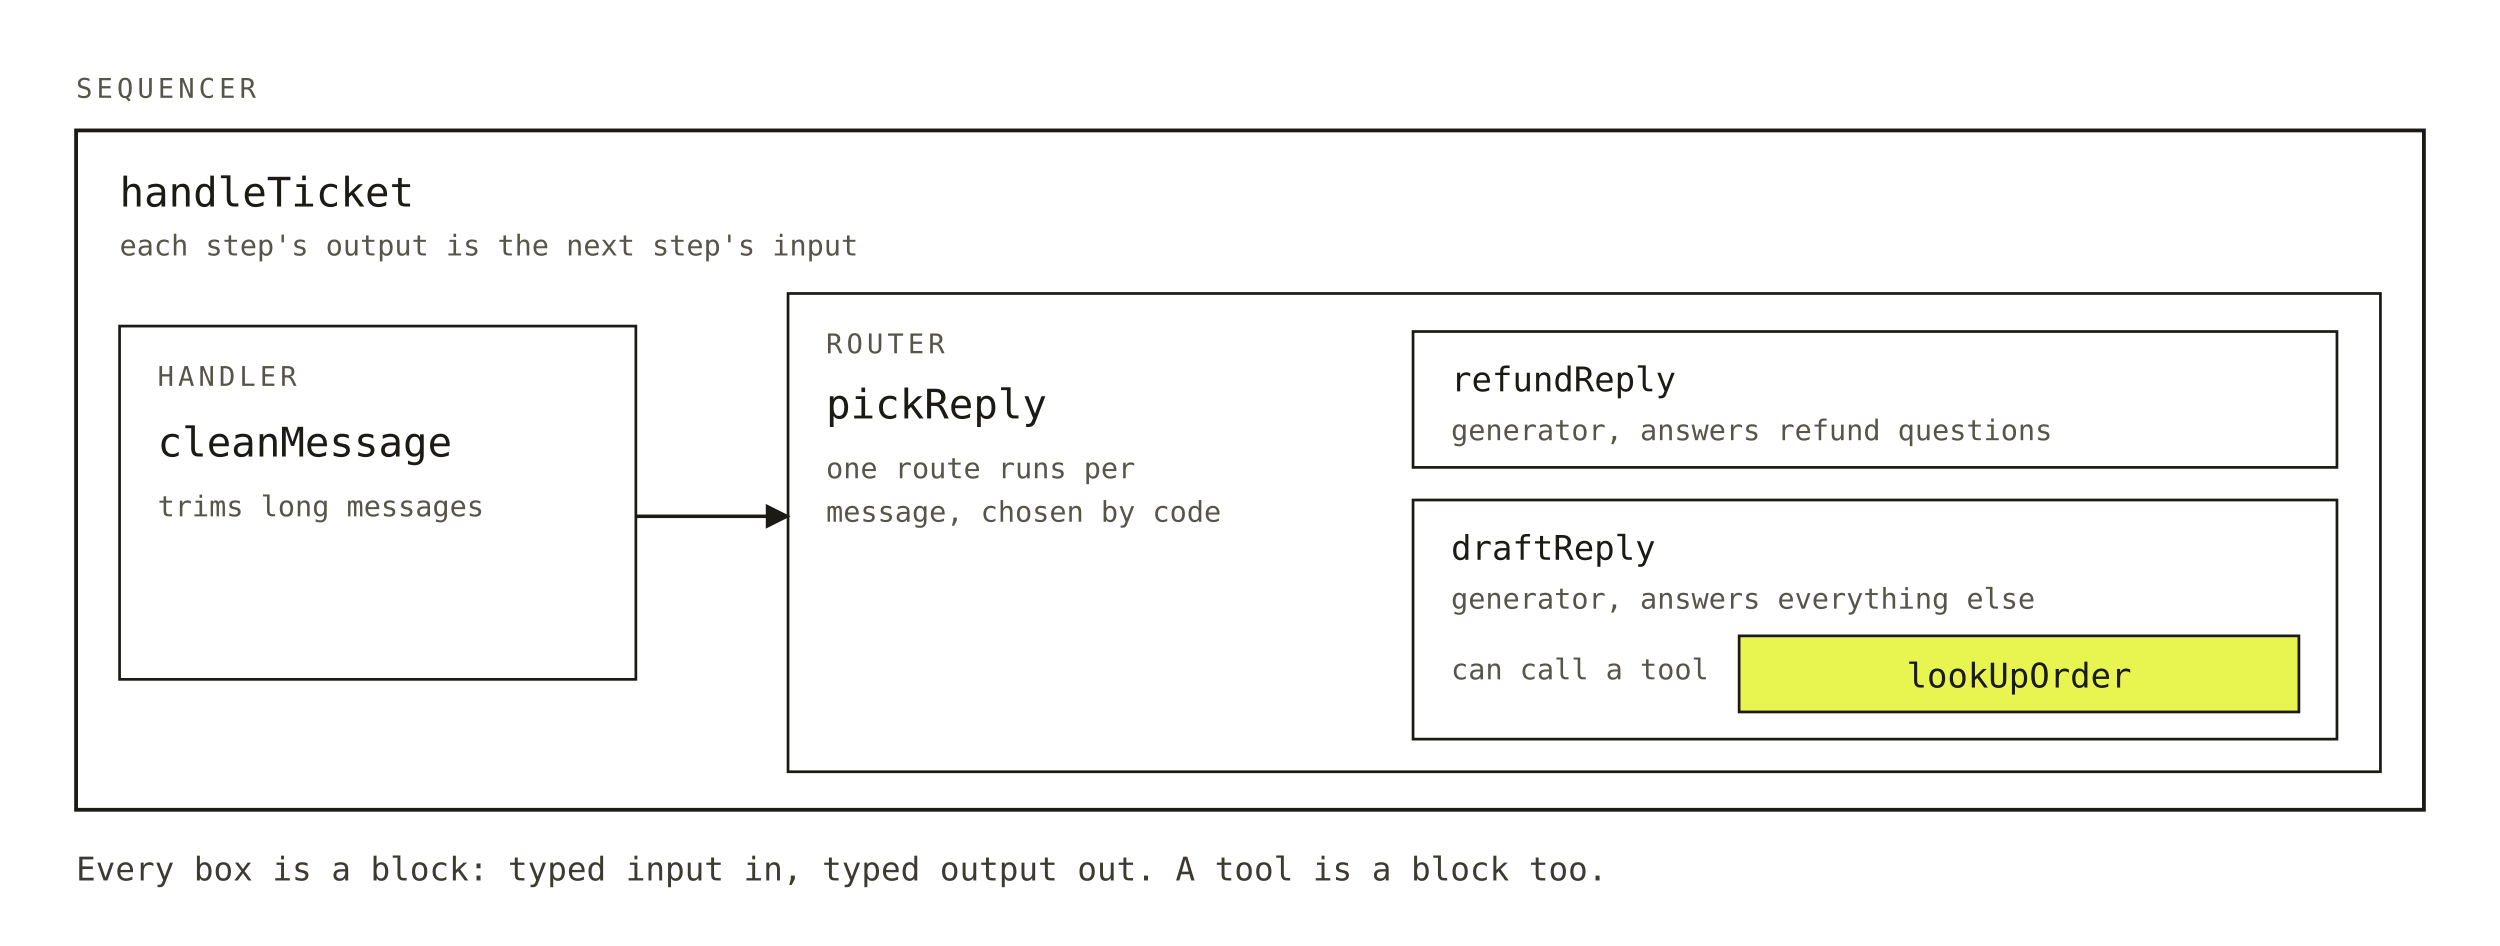
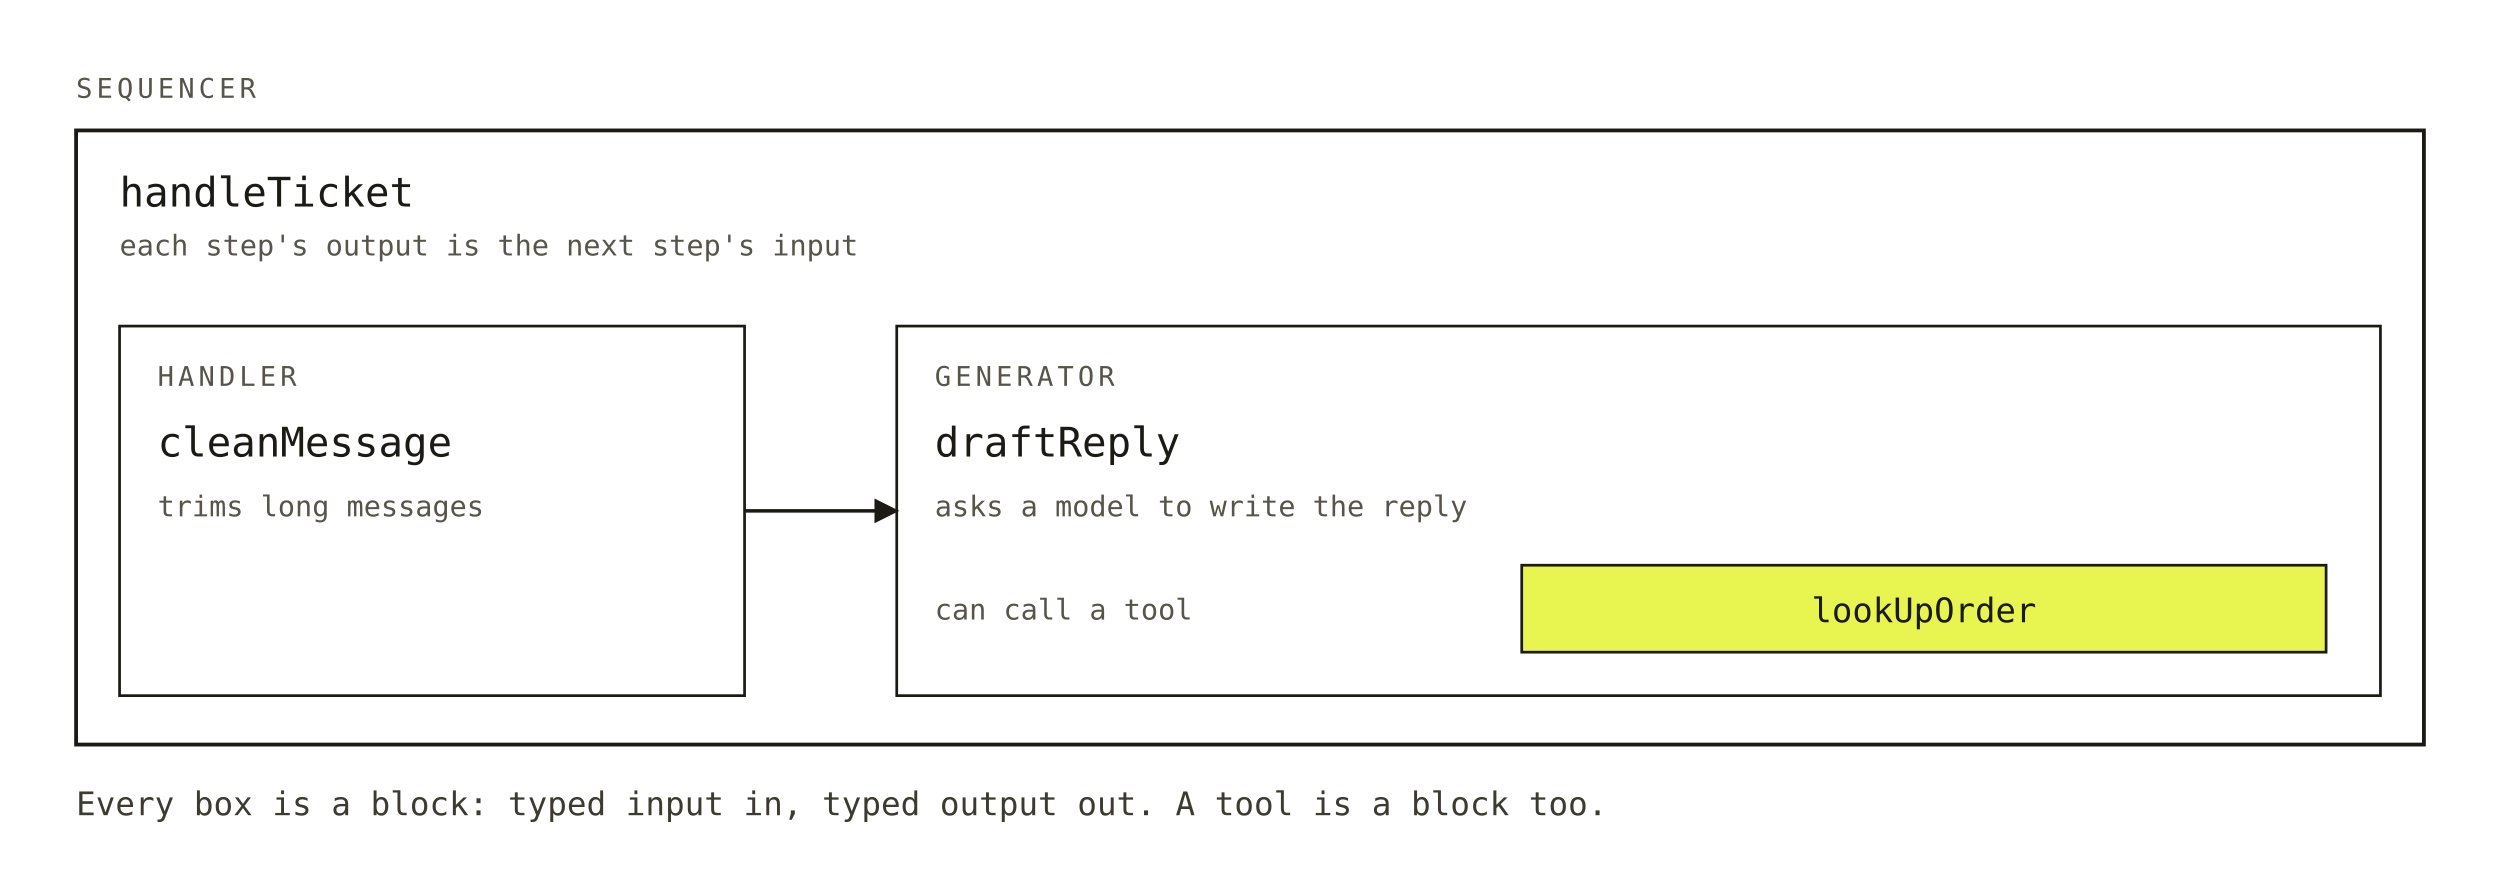
- <svg xmlns="http://www.w3.org/2000/svg" viewBox="0 0 920 348">
+ <svg xmlns="http://www.w3.org/2000/svg" viewBox="0 0 920 324">
  <style>
/* Standalone fallback (GitHub, a file viewer). On the docs site the page's own
   .drawing rules are more specific and win, so the figure follows the site theme. */
.solid{fill:none;stroke:#1b1a15;stroke-width:1.4}.dash{fill:none;stroke:#1b1a15;stroke-width:1.4;stroke-dasharray:5 4}
.ln{fill:none;stroke:#1b1a15;stroke-width:1.3}.thin{fill:none;stroke:#1b1a15;stroke-width:1}
.hi{fill:none;stroke:rgba(27,26,21,.25);stroke-width:1}.hatch-line{stroke:rgba(27,26,21,.45);stroke-width:1}
.ground{fill:#f0ece1}.ink{fill:#1b1a15}.hl{fill:#e8f551}
text{font-family:"IBM Plex Mono",ui-monospace,SFMono-Regular,Menlo,monospace;font-weight:500;fill:#3d3a32}
.lb{font-size:10px;letter-spacing:1.5px;fill:#57544a}.nm{font-size:15px;fill:#1b1a15}.sub{font-size:10.5px;fill:#57544a}
.c{font-size:12.5px;fill:#1b1a15}.t{font-size:12px;fill:#3d3a32}text.on-hl{fill:#1b1a15}
@media (prefers-color-scheme:dark){
.solid,.dash,.ln,.thin{stroke:#ece7da}.hi{stroke:rgba(236,231,218,.25)}.hatch-line{stroke:rgba(236,231,218,.45)}
.ground{fill:#16150f}.ink{fill:#ece7da}text{fill:#cbc5b5}.lb,.sub{fill:#a6a08f}.nm,.c{fill:#ece7da}.t{fill:#cbc5b5}text.on-hl{fill:#1b1a15}}
</style>
  <defs>
    <pattern id="hatch" width="5" height="5" patternUnits="userSpaceOnUse" patternTransform="rotate(45)">
      <line class="hatch-line" x1="0" y1="0" x2="0" y2="5" />
    </pattern>
    <marker id="ah" viewBox="0 0 10 10" refX="9" refY="5" markerWidth="7" markerHeight="7" orient="auto-start-reverse">
      <path class="ink" d="M0,0 L10,5 L0,10 z" />
    </marker>
  </defs>
  <text class="lb" x="28" y="36">SEQUENCER</text>
-   <rect class="solid" x="28" y="48" width="864" height="250" />
+   <rect class="solid" x="28" y="48" width="864" height="226" />
  <text class="nm" x="44" y="76">handleTicket</text>
  <text class="sub" x="44" y="94">each step's output is the next step's input</text>
-   <rect class="thin" x="44" y="120" width="190" height="130" />
+   <rect class="thin" x="44" y="120" width="230" height="136" />
  <text class="lb" x="58" y="142">HANDLER</text>
  <text class="nm" x="58" y="168">cleanMessage</text>
  <text class="sub" x="58" y="190">trims long messages</text>
-   <line class="ln" x1="234" y1="190" x2="290" y2="190" marker-end="url(#ah)" />
-   <rect class="thin" x="290" y="108" width="586" height="176" />
-   <text class="lb" x="304" y="130">ROUTER</text>
-   <text class="nm" x="304" y="154">pickReply</text>
-   <text class="sub" x="304" y="176">one route runs per</text>
-   <text class="sub" x="304" y="192">message, chosen by code</text>
-   <rect class="thin" x="520" y="122" width="340" height="50" />
-   <text class="c" x="534" y="144">refundReply</text>
-   <text class="sub" x="534" y="162">generator, answers refund questions</text>
-   <rect class="thin" x="520" y="184" width="340" height="88" />
-   <text class="c" x="534" y="206">draftReply</text>
-   <text class="sub" x="534" y="224">generator, answers everything else</text>
-   <text class="sub" x="534" y="250">can call a tool</text>
-   <rect class="hl" x="640" y="234" width="206" height="28" />
-   <rect class="thin" x="640" y="234" width="206" height="28" />
-   <text class="c on-hl" x="743" y="253" text-anchor="middle">lookUpOrder</text>
-   <text class="t" x="28" y="324">Every box is a block: typed input in, typed output out. A tool is a block too.</text>
+   <line class="ln" x1="274" y1="188" x2="330" y2="188" marker-end="url(#ah)" />
+   <rect class="thin" x="330" y="120" width="546" height="136" />
+   <text class="lb" x="344" y="142">GENERATOR</text>
+   <text class="nm" x="344" y="168">draftReply</text>
+   <text class="sub" x="344" y="190">asks a model to write the reply</text>
+   <text class="sub" x="344" y="228">can call a tool</text>
+   <rect class="hl" x="560" y="208" width="296" height="32" />
+   <rect class="thin" x="560" y="208" width="296" height="32" />
+   <text class="c on-hl" x="708" y="229" text-anchor="middle">lookUpOrder</text>
+   <text class="t" x="28" y="300">Every box is a block: typed input in, typed output out. A tool is a block too.</text>
</svg>
